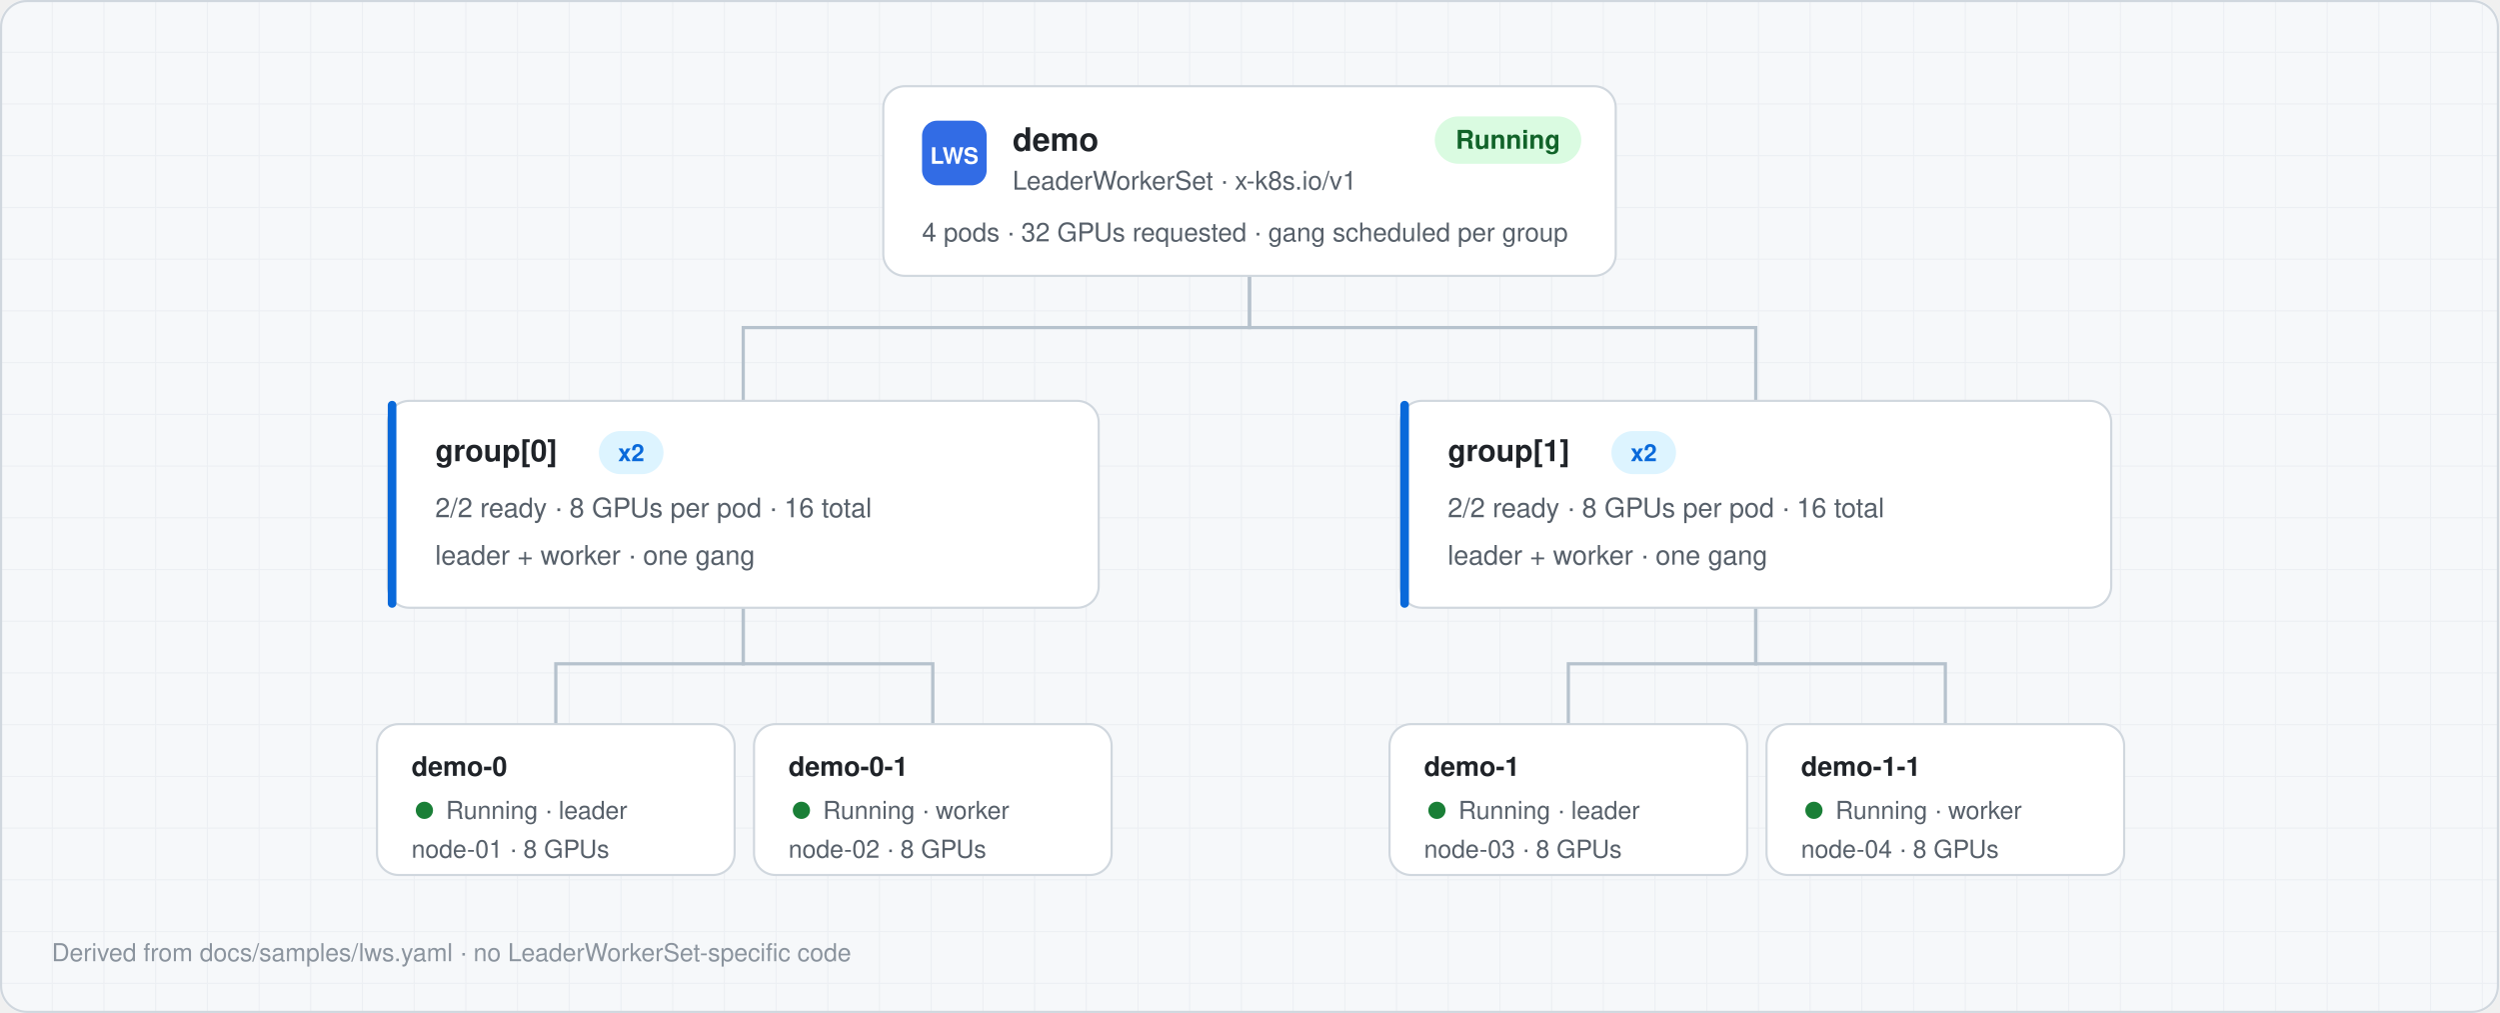
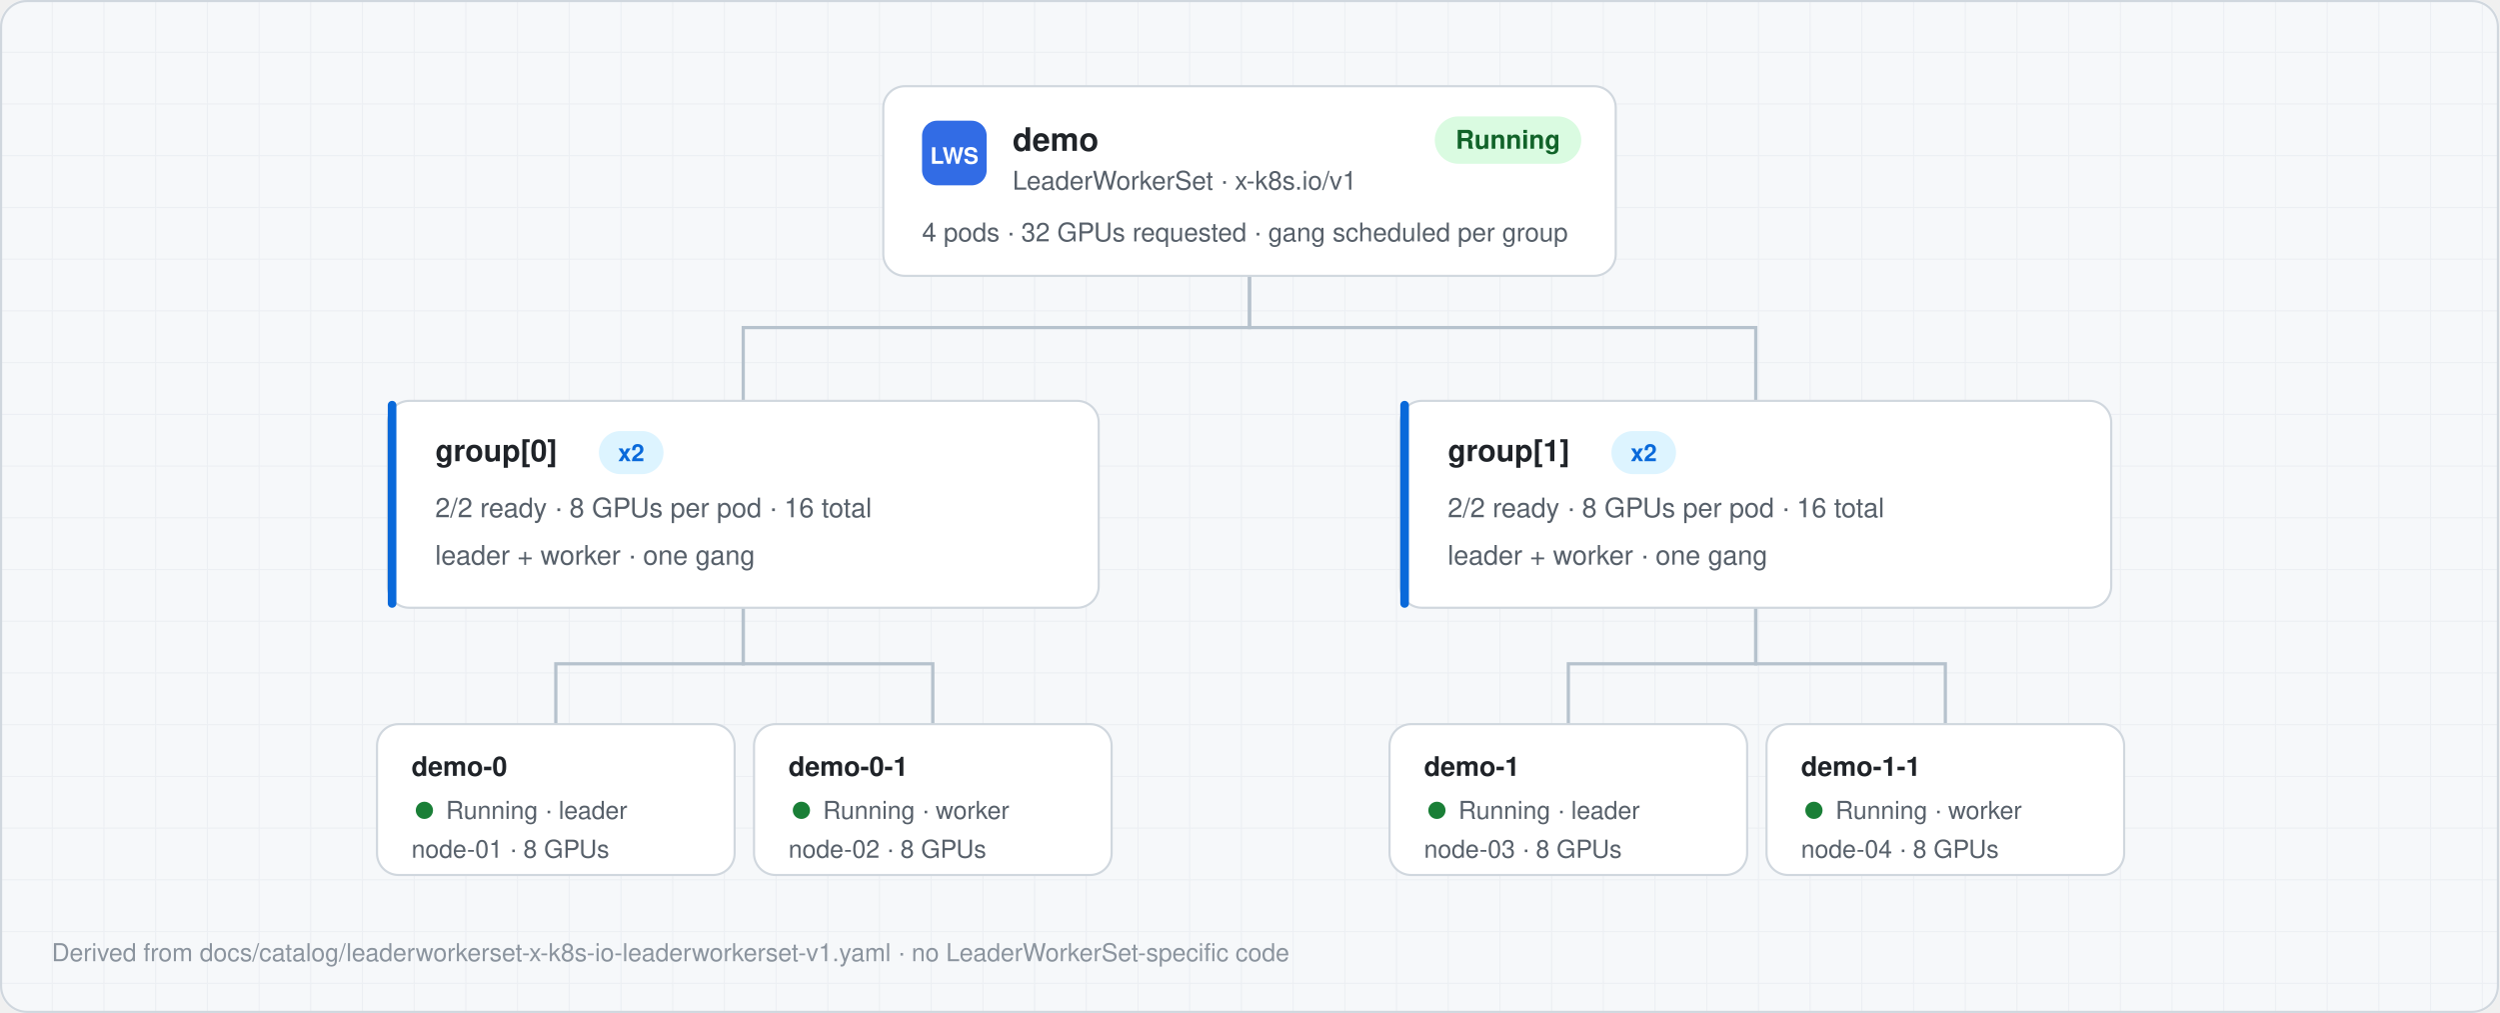
<svg xmlns="http://www.w3.org/2000/svg" viewBox="0 0 1160 470" font-family="-apple-system, 'Segoe UI', Helvetica, Arial, sans-serif">
  <defs>
    <pattern id="grid" width="24" height="24" patternUnits="userSpaceOnUse">
      <path d="M 24 0 L 0 0 0 24" fill="none" stroke="#eceff3" stroke-width="1" />
    </pattern>
  </defs>
  <rect x="0" y="0" width="1160" height="470" rx="12" fill="#f6f8fa" />
  <rect x="0" y="0" width="1160" height="470" rx="12" fill="url(#grid)" />
  <rect x="0.5" y="0.5" width="1159" height="469" rx="12" fill="none" stroke="#d0d7de" />
  <g fill="none" stroke="#b6c2cd" stroke-width="1.5">
    <path d="M 580 128 L 580 152 L 345 152 L 345 186" />
    <path d="M 580 128 L 580 152 L 815 152 L 815 186" />
    <path d="M 345 282 L 345 308 L 258 308 L 258 336" />
    <path d="M 345 282 L 345 308 L 433 308 L 433 336" />
    <path d="M 815 282 L 815 308 L 728 308 L 728 336" />
    <path d="M 815 282 L 815 308 L 903 308 L 903 336" />
  </g>
  <g>
    <rect x="410" y="40" width="340" height="88" rx="10" fill="#ffffff" stroke="#d0d7de" />
    <rect x="428" y="56" width="30" height="30" rx="7" fill="#326ce5" />
    <text x="443" y="76" text-anchor="middle" font-size="10.5" font-weight="700" fill="#ffffff">LWS</text>
    <text x="470" y="70" font-size="15" font-weight="700" fill="#1f2328">demo</text>
    <text x="470" y="88" font-size="12" fill="#57606a">LeaderWorkerSet · x-k8s.io/v1</text>
    <rect x="666" y="54" width="68" height="22" rx="11" fill="#dafbe1" />
    <text x="700" y="69" text-anchor="middle" font-size="12" font-weight="600" fill="#116329">Running</text>
    <text x="428" y="112" font-size="12" fill="#57606a">4 pods · 32 GPUs requested · gang scheduled per group</text>
  </g>
  <g>
    <rect x="180" y="186" width="330" height="96" rx="10" fill="#ffffff" stroke="#d0d7de" />
    <rect x="180" y="186" width="4" height="96" rx="2" fill="#0969da" />
    <text x="202" y="214" font-size="14" font-weight="700" fill="#1f2328">group[0]</text>
    <rect x="278" y="200" width="30" height="20" rx="10" fill="#ddf4ff" />
    <text x="293" y="214" text-anchor="middle" font-size="11" font-weight="600" fill="#0969da">x2</text>
    <text x="202" y="240" font-size="12.5" fill="#57606a">2/2 ready · 8 GPUs per pod · 16 total</text>
    <text x="202" y="262" font-size="12.5" fill="#57606a">leader + worker · one gang</text>
  </g>
  <g>
    <rect x="650" y="186" width="330" height="96" rx="10" fill="#ffffff" stroke="#d0d7de" />
    <rect x="650" y="186" width="4" height="96" rx="2" fill="#0969da" />
    <text x="672" y="214" font-size="14" font-weight="700" fill="#1f2328">group[1]</text>
    <rect x="748" y="200" width="30" height="20" rx="10" fill="#ddf4ff" />
    <text x="763" y="214" text-anchor="middle" font-size="11" font-weight="600" fill="#0969da">x2</text>
    <text x="672" y="240" font-size="12.5" fill="#57606a">2/2 ready · 8 GPUs per pod · 16 total</text>
    <text x="672" y="262" font-size="12.5" fill="#57606a">leader + worker · one gang</text>
  </g>
  <g>
    <rect x="175" y="336" width="166" height="70" rx="10" fill="#ffffff" stroke="#d0d7de" />
    <text x="191" y="360" font-size="12.5" font-weight="600" fill="#1f2328">demo-0</text>
    <circle cx="197" cy="376" r="4" fill="#1a7f37" />
    <text x="207" y="380" font-size="11.5" fill="#57606a">Running · leader</text>
    <text x="191" y="398" font-size="11.5" fill="#57606a">node-01 · 8 GPUs</text>
  </g>
  <g>
    <rect x="350" y="336" width="166" height="70" rx="10" fill="#ffffff" stroke="#d0d7de" />
    <text x="366" y="360" font-size="12.5" font-weight="600" fill="#1f2328">demo-0-1</text>
    <circle cx="372" cy="376" r="4" fill="#1a7f37" />
    <text x="382" y="380" font-size="11.5" fill="#57606a">Running · worker</text>
    <text x="366" y="398" font-size="11.5" fill="#57606a">node-02 · 8 GPUs</text>
  </g>
  <g>
    <rect x="645" y="336" width="166" height="70" rx="10" fill="#ffffff" stroke="#d0d7de" />
    <text x="661" y="360" font-size="12.5" font-weight="600" fill="#1f2328">demo-1</text>
    <circle cx="667" cy="376" r="4" fill="#1a7f37" />
    <text x="677" y="380" font-size="11.5" fill="#57606a">Running · leader</text>
    <text x="661" y="398" font-size="11.5" fill="#57606a">node-03 · 8 GPUs</text>
  </g>
  <g>
    <rect x="820" y="336" width="166" height="70" rx="10" fill="#ffffff" stroke="#d0d7de" />
    <text x="836" y="360" font-size="12.5" font-weight="600" fill="#1f2328">demo-1-1</text>
    <circle cx="842" cy="376" r="4" fill="#1a7f37" />
    <text x="852" y="380" font-size="11.5" fill="#57606a">Running · worker</text>
    <text x="836" y="398" font-size="11.5" fill="#57606a">node-04 · 8 GPUs</text>
  </g>
-   <text x="24" y="446" font-size="11.5" fill="#8b949e">Derived from docs/samples/lws.yaml · no LeaderWorkerSet-specific code</text>
+   <text x="24" y="446" font-size="11.5" fill="#8b949e">Derived from docs/catalog/leaderworkerset-x-k8s-io-leaderworkerset-v1.yaml · no LeaderWorkerSet-specific code</text>
</svg>
